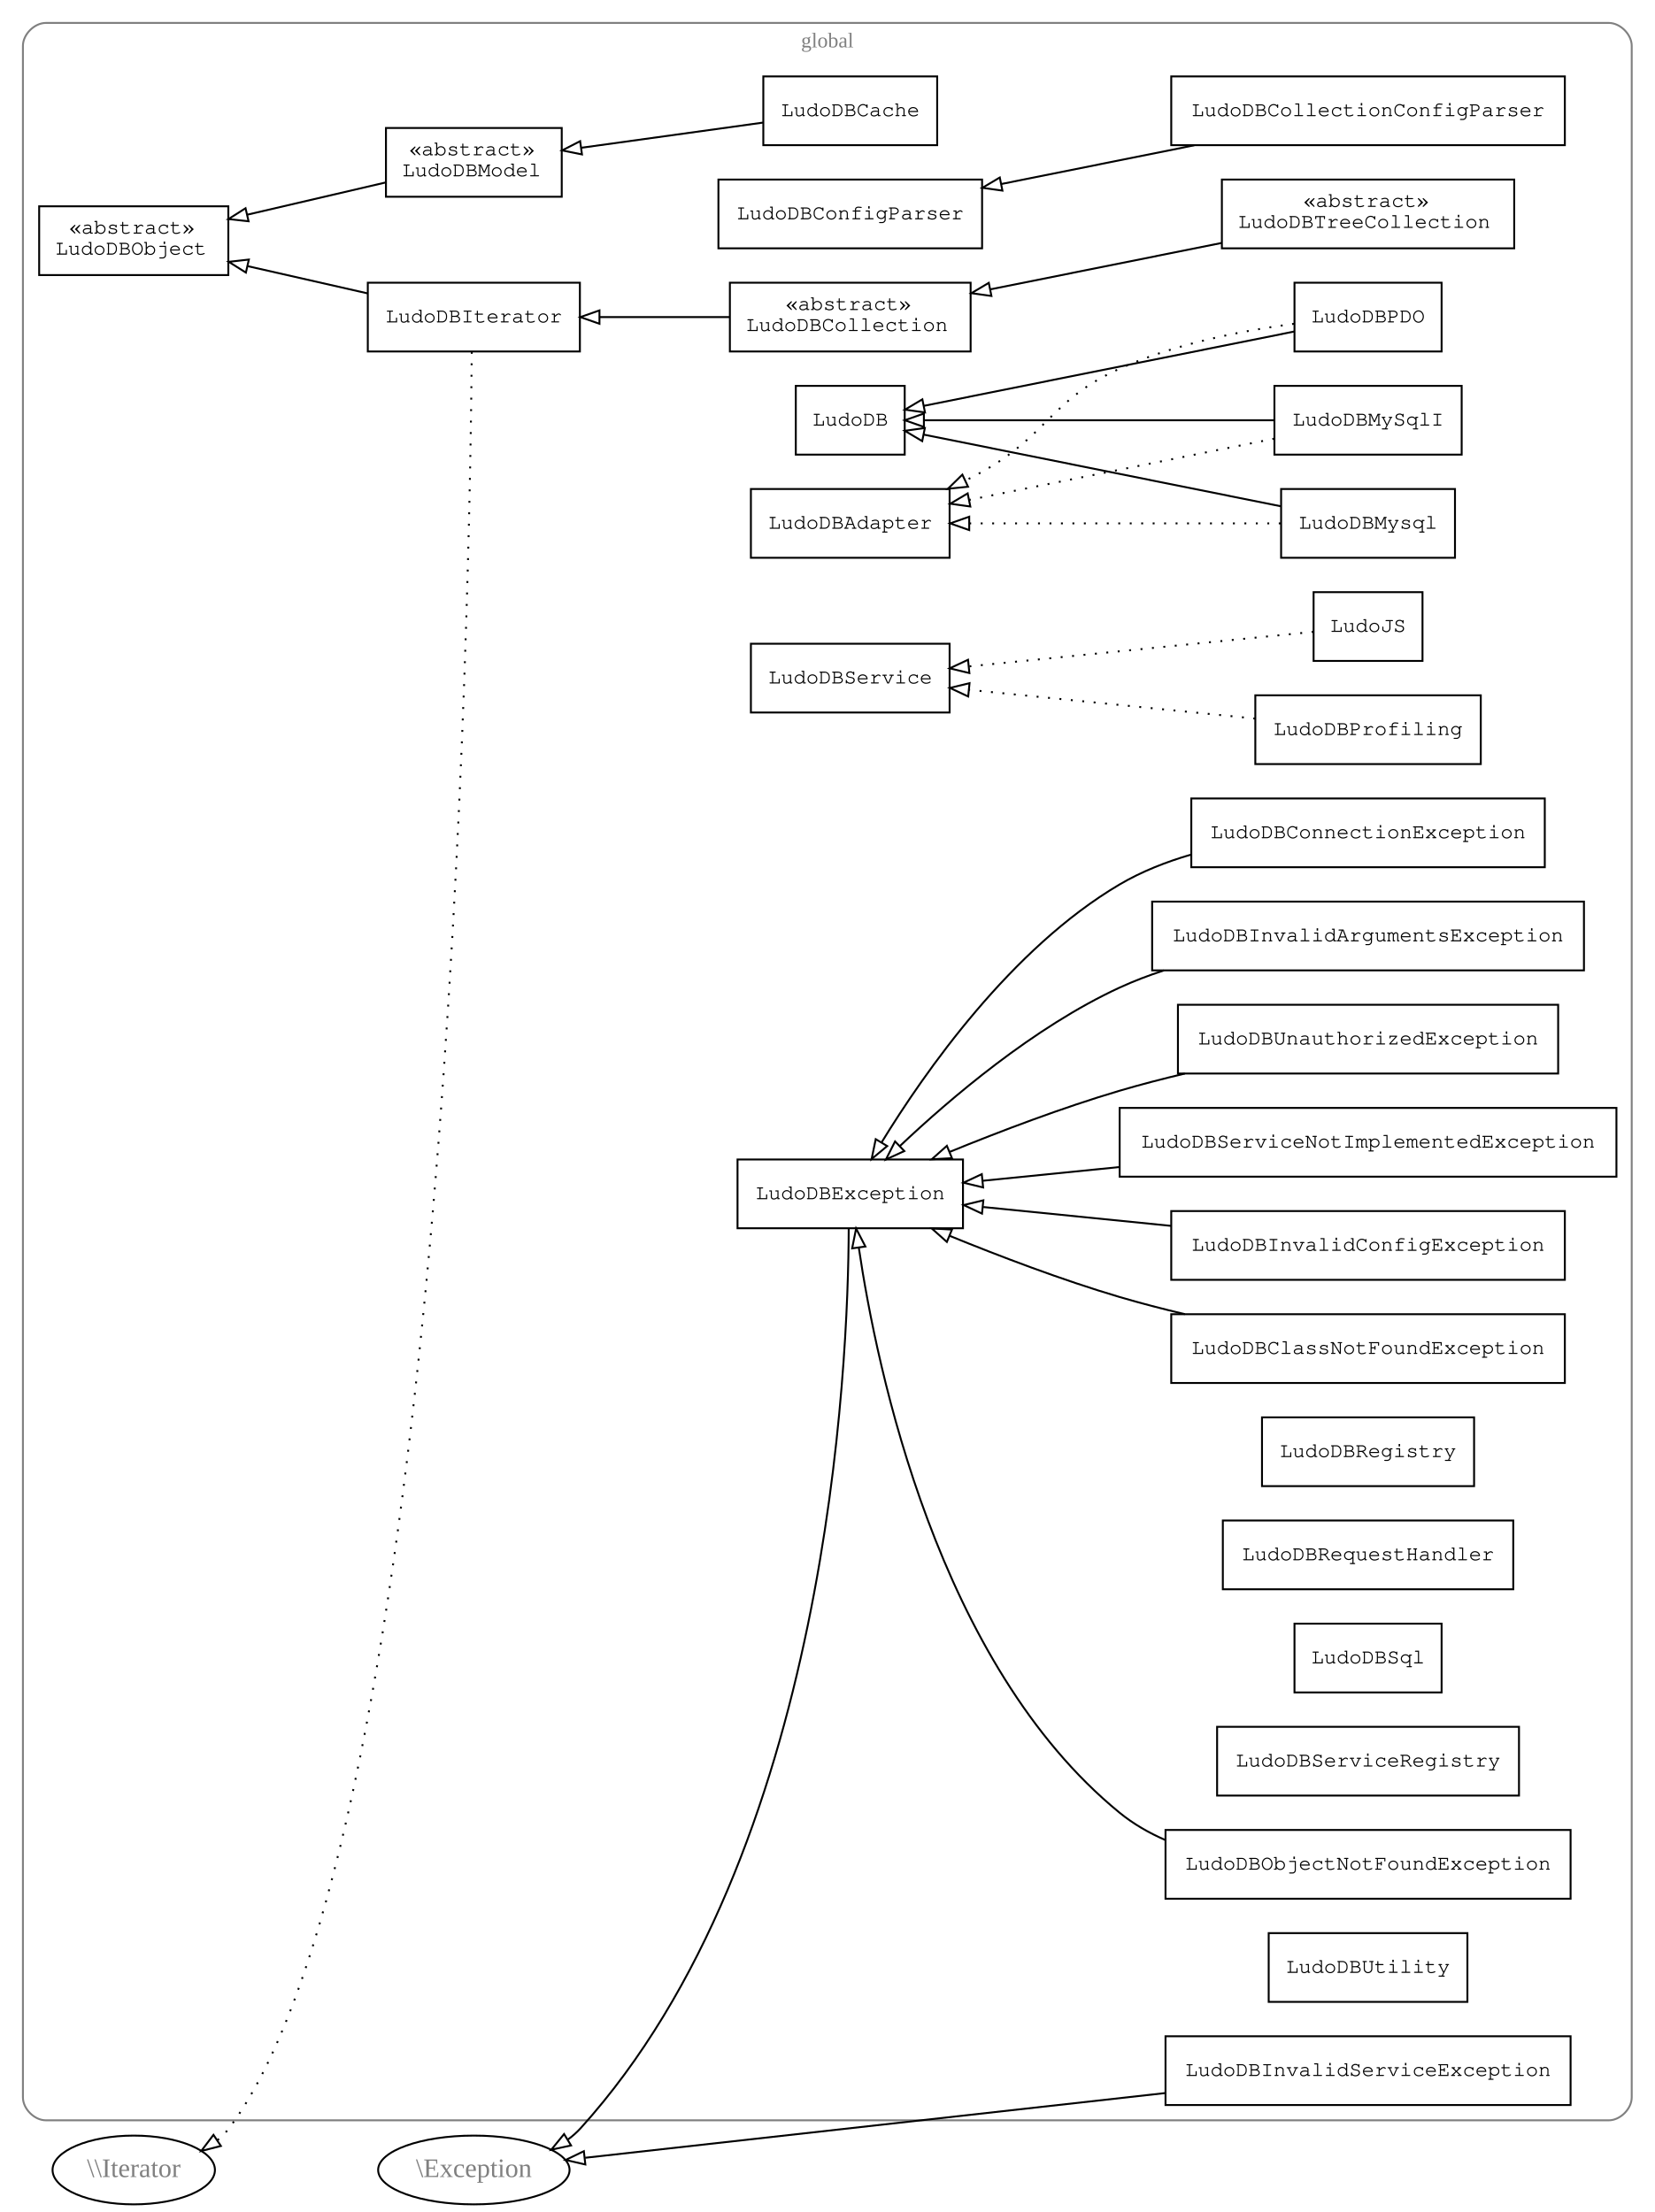
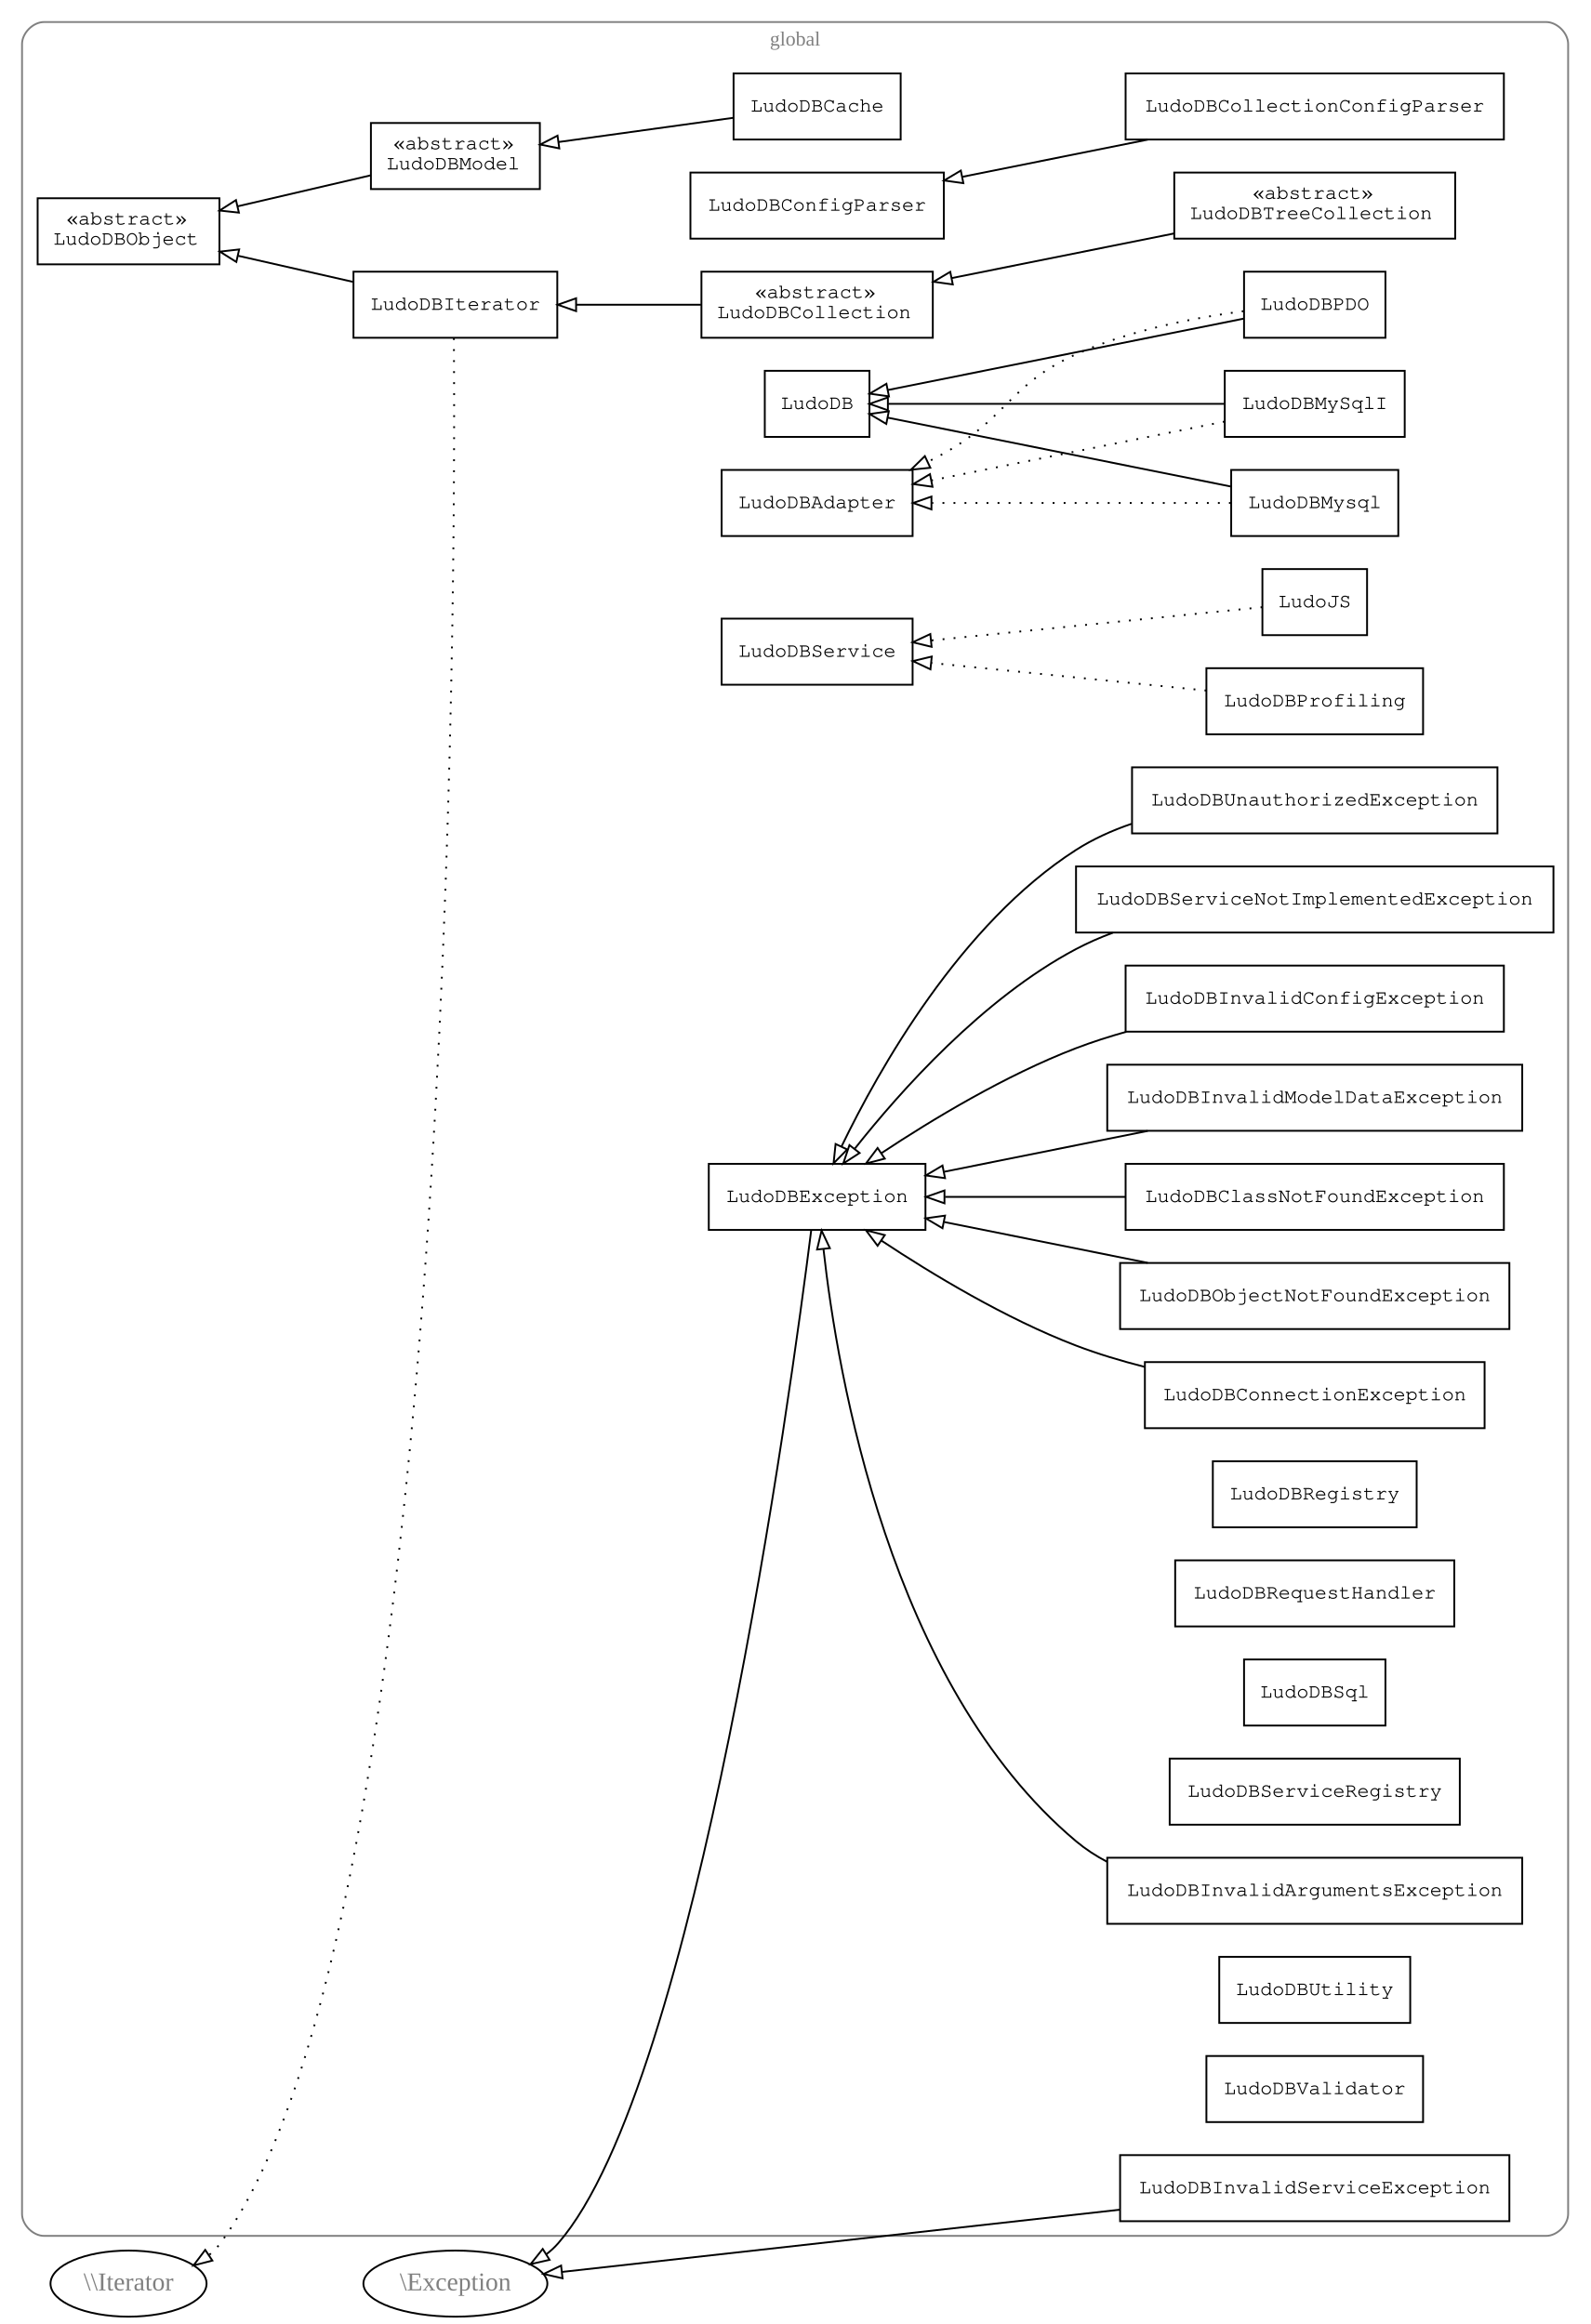
- <svg xmlns="http://www.w3.org/2000/svg" xmlns:xlink="http://www.w3.org/1999/xlink" width="866pt" height="1158pt" viewBox="0.00 0.00 866.00 1158.00">
-   <g id="graph0" class="graph" transform="scale(1 1) rotate(0) translate(4 1154)">
-     <polygon fill="white" stroke="white" points="-4,5 -4,-1154 863,-1154 863,5 -4,5" />
+ <svg xmlns="http://www.w3.org/2000/svg" xmlns:xlink="http://www.w3.org/1999/xlink" width="866pt" height="1266pt" viewBox="0.00 0.00 866.00 1266.00">
+   <g id="graph0" class="graph" transform="scale(1 1) rotate(0) translate(4 1262)">
+     <polygon fill="white" stroke="white" points="-4,5 -4,-1262 863,-1262 863,5 -4,5" />
    <g id="clust1" class="cluster">
-       <path fill="none" stroke="gray" d="M20,-44C20,-44 838,-44 838,-44 844,-44 850,-50 850,-56 850,-56 850,-1130 850,-1130 850,-1136 844,-1142 838,-1142 838,-1142 20,-1142 20,-1142 14,-1142 8,-1136 8,-1130 8,-1130 8,-56 8,-56 8,-50 14,-44 20,-44" />
-       <text text-anchor="middle" x="429" y="-1129.2" font-family="Times New Roman,serif" font-size="11.00" fill="gray">global</text>
+       <path fill="none" stroke="gray" d="M20,-44C20,-44 838,-44 838,-44 844,-44 850,-50 850,-56 850,-56 850,-1238 850,-1238 850,-1244 844,-1250 838,-1250 838,-1250 20,-1250 20,-1250 14,-1250 8,-1244 8,-1238 8,-1238 8,-56 8,-56 8,-50 14,-44 20,-44" />
+       <text text-anchor="middle" x="429" y="-1237.2" font-family="Times New Roman,serif" font-size="11.00" fill="gray">global</text>
    </g>
    <g id="node1" class="node">
      <g id="a_node1">
        <a xlink:href="LudoDB.html" xlink:title="LudoDB" target="_parent">
-           <polygon fill="none" stroke="black" points="469.5,-952 412.5,-952 412.5,-916 469.5,-916 469.5,-952" />
-           <text text-anchor="middle" x="441" y="-931.2" font-family="Courier,monospace" font-size="11.00">LudoDB</text>
+           <polygon fill="none" stroke="black" points="469.5,-1060 412.5,-1060 412.5,-1024 469.5,-1024 469.5,-1060" />
+           <text text-anchor="middle" x="441" y="-1039.2" font-family="Courier,monospace" font-size="11.00">LudoDB</text>
        </a>
      </g>
    </g>
    <g id="node2" class="node">
      <g id="a_node2">
        <a xlink:href="LudoDBCache.html" xlink:title="LudoDBCache" target="_parent">
-           <polygon fill="none" stroke="black" points="486.5,-1114 395.5,-1114 395.5,-1078 486.5,-1078 486.5,-1114" />
-           <text text-anchor="middle" x="441" y="-1093.2" font-family="Courier,monospace" font-size="11.00">LudoDBCache</text>
-         </a>
-       </g>
-     </g>
-     <g id="node18" class="node">
-       <g id="a_node18">
+           <polygon fill="none" stroke="black" points="486.5,-1222 395.5,-1222 395.5,-1186 486.5,-1186 486.5,-1222" />
+           <text text-anchor="middle" x="441" y="-1201.2" font-family="Courier,monospace" font-size="11.00">LudoDBCache</text>
+         </a>
+       </g>
+     </g>
+     <g id="node19" class="node">
+       <g id="a_node19">
        <a xlink:href="LudoDBModel.html" xlink:title="«abstract»&lt;br/&gt;LudoDBModel" target="_parent">
-           <polygon fill="none" stroke="black" points="290,-1087 198,-1087 198,-1051 290,-1051 290,-1087" />
-           <text text-anchor="start" x="210" y="-1072.7" font-family="Courier,monospace" font-size="11.00">«abstract»</text>
-           <text text-anchor="start" x="206.5" y="-1061.7" font-family="Courier,monospace" font-size="11.00">LudoDBModel</text>
+           <polygon fill="none" stroke="black" points="290,-1195 198,-1195 198,-1159 290,-1159 290,-1195" />
+           <text text-anchor="start" x="210" y="-1180.7" font-family="Courier,monospace" font-size="11.00">«abstract»</text>
+           <text text-anchor="start" x="206.5" y="-1169.7" font-family="Courier,monospace" font-size="11.00">LudoDBModel</text>
        </a>
      </g>
    </g>
    <g id="edge1" class="edge">
-       <path fill="none" stroke="black" d="M395.263,-1089.81C366.977,-1085.89 330.212,-1080.8 300.128,-1076.63" />
-       <polygon fill="none" stroke="black" points="300.59,-1073.16 290.204,-1075.26 299.629,-1080.1 300.59,-1073.16" />
+       <path fill="none" stroke="black" d="M395.263,-1197.81C366.977,-1193.89 330.212,-1188.8 300.128,-1184.63" />
+       <polygon fill="none" stroke="black" points="300.59,-1181.16 290.204,-1183.26 299.629,-1188.1 300.59,-1181.16" />
    </g>
    <g id="node3" class="node">
      <g id="a_node3">
        <a xlink:href="LudoDBCollection.html" xlink:title="«abstract»&lt;br/&gt;LudoDBCollection" target="_parent">
-           <polygon fill="none" stroke="black" points="504,-1006 378,-1006 378,-970 504,-970 504,-1006" />
-           <text text-anchor="start" x="407" y="-991.7" font-family="Courier,monospace" font-size="11.00">«abstract»</text>
-           <text text-anchor="start" x="386.5" y="-980.7" font-family="Courier,monospace" font-size="11.00">LudoDBCollection</text>
-         </a>
-       </g>
-     </g>
-     <g id="node17" class="node">
-       <g id="a_node17">
+           <polygon fill="none" stroke="black" points="504,-1114 378,-1114 378,-1078 504,-1078 504,-1114" />
+           <text text-anchor="start" x="407" y="-1099.7" font-family="Courier,monospace" font-size="11.00">«abstract»</text>
+           <text text-anchor="start" x="386.5" y="-1088.7" font-family="Courier,monospace" font-size="11.00">LudoDBCollection</text>
+         </a>
+       </g>
+     </g>
+     <g id="node18" class="node">
+       <g id="a_node18">
        <a xlink:href="LudoDBIterator.html" xlink:title="LudoDBIterator" target="_parent">
-           <polygon fill="none" stroke="black" points="299.5,-1006 188.5,-1006 188.5,-970 299.5,-970 299.5,-1006" />
-           <text text-anchor="middle" x="244" y="-985.2" font-family="Courier,monospace" font-size="11.00">LudoDBIterator</text>
+           <polygon fill="none" stroke="black" points="299.5,-1114 188.5,-1114 188.5,-1078 299.5,-1078 299.5,-1114" />
+           <text text-anchor="middle" x="244" y="-1093.2" font-family="Courier,monospace" font-size="11.00">LudoDBIterator</text>
        </a>
      </g>
    </g>
    <g id="edge2" class="edge">
-       <path fill="none" stroke="black" d="M377.765,-988C356.115,-988 331.784,-988 309.922,-988" />
-       <polygon fill="none" stroke="black" points="309.741,-984.5 299.741,-988 309.741,-991.5 309.741,-984.5" />
+       <path fill="none" stroke="black" d="M377.765,-1096C356.115,-1096 331.784,-1096 309.922,-1096" />
+       <polygon fill="none" stroke="black" points="309.741,-1092.5 299.741,-1096 309.741,-1099.5 309.741,-1092.5" />
    </g>
    <g id="node4" class="node">
      <g id="a_node4">
        <a xlink:href="LudoDBCollectionConfigParser.html" xlink:title="LudoDBCollectionConfigParser" target="_parent">
-           <polygon fill="none" stroke="black" points="815,-1114 609,-1114 609,-1078 815,-1078 815,-1114" />
-           <text text-anchor="middle" x="712" y="-1093.2" font-family="Courier,monospace" font-size="11.00">LudoDBCollectionConfigParser</text>
+           <polygon fill="none" stroke="black" points="815,-1222 609,-1222 609,-1186 815,-1186 815,-1222" />
+           <text text-anchor="middle" x="712" y="-1201.2" font-family="Courier,monospace" font-size="11.00">LudoDBCollectionConfigParser</text>
        </a>
      </g>
    </g>
    <g id="node5" class="node">
      <g id="a_node5">
        <a xlink:href="LudoDBConfigParser.html" xlink:title="LudoDBConfigParser" target="_parent">
-           <polygon fill="none" stroke="black" points="510,-1060 372,-1060 372,-1024 510,-1024 510,-1060" />
-           <text text-anchor="middle" x="441" y="-1039.2" font-family="Courier,monospace" font-size="11.00">LudoDBConfigParser</text>
+           <polygon fill="none" stroke="black" points="510,-1168 372,-1168 372,-1132 510,-1132 510,-1168" />
+           <text text-anchor="middle" x="441" y="-1147.2" font-family="Courier,monospace" font-size="11.00">LudoDBConfigParser</text>
        </a>
      </g>
    </g>
    <g id="edge3" class="edge">
-       <path fill="none" stroke="black" d="M621.053,-1077.94C588.39,-1071.39 551.775,-1064.04 520.207,-1057.7" />
-       <polygon fill="none" stroke="black" points="520.64,-1054.22 510.147,-1055.68 519.262,-1061.08 520.64,-1054.22" />
+       <path fill="none" stroke="black" d="M621.053,-1185.94C588.39,-1179.39 551.775,-1172.04 520.207,-1165.7" />
+       <polygon fill="none" stroke="black" points="520.64,-1162.22 510.147,-1163.68 519.262,-1169.08 520.64,-1162.22" />
    </g>
    <g id="node6" class="node">
      <g id="a_node6">
        <a xlink:href="LudoDBExceptions.html" xlink:title="LudoDBException" target="_parent">
-           <polygon fill="none" stroke="black" points="500,-547 382,-547 382,-511 500,-511 500,-547" />
-           <text text-anchor="middle" x="441" y="-526.2" font-family="Courier,monospace" font-size="11.00">LudoDBException</text>
-         </a>
-       </g>
-     </g>
-     <g id="node31" class="node">
+           <polygon fill="none" stroke="black" points="500,-628 382,-628 382,-592 500,-592 500,-628" />
+           <text text-anchor="middle" x="441" y="-607.2" font-family="Courier,monospace" font-size="11.00">LudoDBException</text>
+         </a>
+       </g>
+     </g>
+     <g id="node33" class="node">
      <ellipse fill="none" stroke="black" cx="244" cy="-18" rx="50.091" ry="18" />
      <text text-anchor="middle" x="244" y="-14.3" font-family="Times New Roman,serif" font-size="14.00" fill="gray">\Exception</text>
    </g>
    <g id="edge4" class="edge">
-       <path fill="none" stroke="black" d="M440.197,-510.785C439.971,-440.518 429.919,-183.848 300,-40 297.997,-37.782 295.739,-35.784 293.312,-33.985" />
-       <polygon fill="none" stroke="black" points="294.877,-30.839 284.522,-28.602 291.222,-36.809 294.877,-30.839" />
+       <path fill="none" stroke="black" d="M437.795,-591.932C426.815,-504.602 375.541,-126.903 300,-40 298.071,-37.781 295.886,-35.783 293.528,-33.984" />
+       <polygon fill="none" stroke="black" points="295.287,-30.956 284.956,-28.607 291.567,-36.886 295.287,-30.956" />
    </g>
    <g id="node7" class="node">
      <g id="a_node7">
        <a xlink:href="LudoDBExceptions.html" xlink:title="LudoDBClassNotFoundException" target="_parent">
-           <polygon fill="none" stroke="black" points="815,-466 609,-466 609,-430 815,-430 815,-466" />
-           <text text-anchor="middle" x="712" y="-445.2" font-family="Courier,monospace" font-size="11.00">LudoDBClassNotFoundException</text>
+           <polygon fill="none" stroke="black" points="815,-628 609,-628 609,-592 815,-592 815,-628" />
+           <text text-anchor="middle" x="712" y="-607.2" font-family="Courier,monospace" font-size="11.00">LudoDBClassNotFoundException</text>
        </a>
      </g>
    </g>
    <g id="edge5" class="edge">
-       <path fill="none" stroke="black" d="M616.154,-466.016C604.579,-468.754 592.972,-471.759 582,-475 551.961,-483.873 519.257,-496.323 493.017,-507.033" />
-       <polygon fill="none" stroke="black" points="491.57,-503.843 483.659,-510.89 494.238,-510.315 491.57,-503.843" />
+       <path fill="none" stroke="black" d="M608.919,-610C576.08,-610 540.498,-610 510.657,-610" />
+       <polygon fill="none" stroke="black" points="510.355,-606.5 500.355,-610 510.355,-613.5 510.355,-606.5" />
    </g>
    <g id="node8" class="node">
      <g id="a_node8">
        <a xlink:href="LudoDBExceptions.html" xlink:title="LudoDBObjectNotFoundException" target="_parent">
-           <polygon fill="none" stroke="black" points="818,-196 606,-196 606,-160 818,-160 818,-196" />
-           <text text-anchor="middle" x="712" y="-175.2" font-family="Courier,monospace" font-size="11.00">LudoDBObjectNotFoundException</text>
+           <polygon fill="none" stroke="black" points="818,-574 606,-574 606,-538 818,-538 818,-574" />
+           <text text-anchor="middle" x="712" y="-553.2" font-family="Courier,monospace" font-size="11.00">LudoDBObjectNotFoundException</text>
        </a>
      </g>
    </g>
    <g id="edge6" class="edge">
-       <path fill="none" stroke="black" d="M605.925,-190.729C597.315,-194.458 589.179,-199.14 582,-205 486.871,-282.658 454.886,-437.287 445.481,-500.784" />
-       <polygon fill="none" stroke="black" points="441.991,-500.467 444.067,-510.857 448.923,-501.44 441.991,-500.467" />
+       <path fill="none" stroke="black" d="M621.053,-574.056C584.926,-581.308 543.965,-589.531 510.347,-596.28" />
+       <polygon fill="none" stroke="black" points="509.278,-592.924 500.163,-598.324 510.656,-599.788 509.278,-592.924" />
    </g>
    <g id="node9" class="node">
      <g id="a_node9">
        <a xlink:href="LudoDBExceptions.html" xlink:title="LudoDBConnectionException" target="_parent">
-           <polygon fill="none" stroke="black" points="804.5,-736 619.5,-736 619.5,-700 804.5,-700 804.5,-736" />
-           <text text-anchor="middle" x="712" y="-715.2" font-family="Courier,monospace" font-size="11.00">LudoDBConnectionException</text>
+           <polygon fill="none" stroke="black" points="804.5,-520 619.5,-520 619.5,-484 804.5,-484 804.5,-520" />
+           <text text-anchor="middle" x="712" y="-499.2" font-family="Courier,monospace" font-size="11.00">LudoDBConnectionException</text>
        </a>
      </g>
    </g>
    <g id="edge7" class="edge">
-       <path fill="none" stroke="black" d="M619.387,-706.615C606.311,-702.803 593.435,-697.734 582,-691 525.158,-657.526 479.848,-592.614 457.396,-555.935" />
-       <polygon fill="none" stroke="black" points="460.334,-554.029 452.187,-547.255 454.331,-557.631 460.334,-554.029" />
+       <path fill="none" stroke="black" d="M619.386,-517.392C606.642,-520.623 593.861,-524.462 582,-529 543.662,-543.668 503.459,-567.995 476.022,-586.168" />
+       <polygon fill="none" stroke="black" points="473.934,-583.354 467.58,-591.832 477.834,-589.167 473.934,-583.354" />
    </g>
    <g id="node10" class="node">
      <g id="a_node10">
        <a xlink:href="LudoDBExceptions.html" xlink:title="LudoDBInvalidArgumentsException" target="_parent">
-           <polygon fill="none" stroke="black" points="825,-682 599,-682 599,-646 825,-646 825,-682" />
-           <text text-anchor="middle" x="712" y="-661.2" font-family="Courier,monospace" font-size="11.00">LudoDBInvalidArgumentsException</text>
+           <polygon fill="none" stroke="black" points="825,-250 599,-250 599,-214 825,-214 825,-250" />
+           <text text-anchor="middle" x="712" y="-229.2" font-family="Courier,monospace" font-size="11.00">LudoDBInvalidArgumentsException</text>
        </a>
      </g>
    </g>
    <g id="edge8" class="edge">
-       <path fill="none" stroke="black" d="M605.174,-645.978C597.19,-643.374 589.378,-640.399 582,-637 537.084,-616.308 493.258,-578.89 466.937,-553.991" />
-       <polygon fill="none" stroke="black" points="469.306,-551.414 459.67,-547.012 464.458,-556.463 469.306,-551.414" />
+       <path fill="none" stroke="black" d="M598.881,-247.81C592.858,-250.958 587.168,-254.658 582,-259 480.416,-344.354 451.961,-513.91 444.489,-581.357" />
+       <polygon fill="none" stroke="black" points="440.973,-581.334 443.428,-591.64 447.936,-582.053 440.973,-581.334" />
    </g>
    <g id="node11" class="node">
      <g id="a_node11">
        <a xlink:href="LudoDBExceptions.html" xlink:title="LudoDBUnauthorizedException" target="_parent">
-           <polygon fill="none" stroke="black" points="811.5,-628 612.5,-628 612.5,-592 811.5,-592 811.5,-628" />
-           <text text-anchor="middle" x="712" y="-607.2" font-family="Courier,monospace" font-size="11.00">LudoDBUnauthorizedException</text>
+           <polygon fill="none" stroke="black" points="811.5,-844 612.5,-844 612.5,-808 811.5,-808 811.5,-844" />
+           <text text-anchor="middle" x="712" y="-823.2" font-family="Courier,monospace" font-size="11.00">LudoDBUnauthorizedException</text>
        </a>
      </g>
    </g>
    <g id="edge9" class="edge">
-       <path fill="none" stroke="black" d="M616.154,-591.984C604.579,-589.246 592.972,-586.241 582,-583 551.961,-574.127 519.257,-561.677 493.017,-550.967" />
-       <polygon fill="none" stroke="black" points="494.238,-547.685 483.659,-547.11 491.57,-554.157 494.238,-547.685" />
+       <path fill="none" stroke="black" d="M612.22,-813.226C601.563,-809.577 591.248,-804.925 582,-799 519.001,-758.639 474.465,-679.234 454.235,-637.35" />
+       <polygon fill="none" stroke="black" points="457.388,-635.83 449.953,-628.282 451.058,-638.819 457.388,-635.83" />
    </g>
    <g id="node12" class="node">
      <g id="a_node12">
        <a xlink:href="LudoDBExceptions.html" xlink:title="LudoDBServiceNotImplementedException" target="_parent">
-           <polygon fill="none" stroke="black" points="842,-574 582,-574 582,-538 842,-538 842,-574" />
-           <text text-anchor="middle" x="712" y="-553.2" font-family="Courier,monospace" font-size="11.00">LudoDBServiceNotImplementedException</text>
+           <polygon fill="none" stroke="black" points="842,-790 582,-790 582,-754 842,-754 842,-790" />
+           <text text-anchor="middle" x="712" y="-769.2" font-family="Courier,monospace" font-size="11.00">LudoDBServiceNotImplementedException</text>
        </a>
      </g>
    </g>
    <g id="edge10" class="edge">
-       <path fill="none" stroke="black" d="M581.621,-543.014C556.988,-540.542 532.126,-538.046 510.345,-535.86" />
-       <polygon fill="none" stroke="black" points="510.542,-532.362 500.242,-534.846 509.843,-539.327 510.542,-532.362" />
+       <path fill="none" stroke="black" d="M602.076,-753.904C595.126,-751.322 588.37,-748.372 582,-745 531.262,-718.147 486.168,-667.418 461.6,-636.371" />
+       <polygon fill="none" stroke="black" points="464.128,-633.919 455.227,-628.172 458.601,-638.215 464.128,-633.919" />
    </g>
    <g id="node13" class="node">
      <g id="a_node13">
        <a xlink:href="LudoDBExceptions.html" xlink:title="LudoDBInvalidServiceException" target="_parent">
          <polygon fill="none" stroke="black" points="818,-88 606,-88 606,-52 818,-52 818,-88" />
          <text text-anchor="middle" x="712" y="-67.2" font-family="Courier,monospace" font-size="11.00">LudoDBInvalidServiceException</text>
        </a>
      </g>
    </g>
    <g id="edge11" class="edge">
      <path fill="none" stroke="black" d="M605.839,-58.265C511.875,-47.78 377.736,-32.812 302.272,-24.391" />
      <polygon fill="none" stroke="black" points="302.35,-20.878 292.024,-23.247 301.574,-27.835 302.35,-20.878" />
    </g>
    <g id="node14" class="node">
      <g id="a_node14">
        <a xlink:href="LudoDBExceptions.html" xlink:title="LudoDBInvalidConfigException" target="_parent">
-           <polygon fill="none" stroke="black" points="815,-520 609,-520 609,-484 815,-484 815,-520" />
-           <text text-anchor="middle" x="712" y="-499.2" font-family="Courier,monospace" font-size="11.00">LudoDBInvalidConfigException</text>
+           <polygon fill="none" stroke="black" points="815,-736 609,-736 609,-700 815,-700 815,-736" />
+           <text text-anchor="middle" x="712" y="-715.2" font-family="Courier,monospace" font-size="11.00">LudoDBInvalidConfigException</text>
        </a>
      </g>
    </g>
    <g id="edge12" class="edge">
-       <path fill="none" stroke="black" d="M608.919,-512.246C576.08,-515.542 540.498,-519.114 510.657,-522.109" />
-       <polygon fill="none" stroke="black" points="509.956,-518.661 500.355,-523.143 510.655,-525.626 509.956,-518.661" />
+       <path fill="none" stroke="black" d="M609.407,-699.949C600.026,-697.323 590.762,-694.352 582,-691 543.662,-676.332 503.459,-652.005 476.022,-633.832" />
+       <polygon fill="none" stroke="black" points="477.834,-630.833 467.58,-628.168 473.934,-636.646 477.834,-630.833" />
    </g>
    <g id="node15" class="node">
      <g id="a_node15">
-         <a xlink:href="LudoDBInterfaces.html" xlink:title="LudoDBAdapter" target="_parent">
-           <polygon fill="none" stroke="black" points="493,-898 389,-898 389,-862 493,-862 493,-898" />
-           <text text-anchor="middle" x="441" y="-877.2" font-family="Courier,monospace" font-size="11.00">LudoDBAdapter</text>
-         </a>
-       </g>
+         <a xlink:href="LudoDBExceptions.html" xlink:title="LudoDBInvalidModelDataException" target="_parent">
+           <polygon fill="none" stroke="black" points="825,-682 599,-682 599,-646 825,-646 825,-682" />
+           <text text-anchor="middle" x="712" y="-661.2" font-family="Courier,monospace" font-size="11.00">LudoDBInvalidModelDataException</text>
+         </a>
+       </g>
+     </g>
+     <g id="edge13" class="edge">
+       <path fill="none" stroke="black" d="M621.053,-645.944C584.926,-638.692 543.965,-630.469 510.347,-623.72" />
+       <polygon fill="none" stroke="black" points="510.656,-620.212 500.163,-621.676 509.278,-627.076 510.656,-620.212" />
    </g>
    <g id="node16" class="node">
      <g id="a_node16">
+         <a xlink:href="LudoDBInterfaces.html" xlink:title="LudoDBAdapter" target="_parent">
+           <polygon fill="none" stroke="black" points="493,-1006 389,-1006 389,-970 493,-970 493,-1006" />
+           <text text-anchor="middle" x="441" y="-985.2" font-family="Courier,monospace" font-size="11.00">LudoDBAdapter</text>
+         </a>
+       </g>
+     </g>
+     <g id="node17" class="node">
+       <g id="a_node17">
        <a xlink:href="LudoDBInterfaces.html" xlink:title="LudoDBService" target="_parent">
-           <polygon fill="none" stroke="black" points="493,-817 389,-817 389,-781 493,-781 493,-817" />
-           <text text-anchor="middle" x="441" y="-796.2" font-family="Courier,monospace" font-size="11.00">LudoDBService</text>
-         </a>
-       </g>
+           <polygon fill="none" stroke="black" points="493,-925 389,-925 389,-889 493,-889 493,-925" />
+           <text text-anchor="middle" x="441" y="-904.2" font-family="Courier,monospace" font-size="11.00">LudoDBService</text>
+         </a>
+       </g>
+     </g>
+     <g id="node22" class="node">
+       <g id="a_node22">
+         <a xlink:href="LudoDBObject.html" xlink:title="«abstract»&lt;br/&gt;LudoDBObject" target="_parent">
+           <polygon fill="none" stroke="black" points="115.5,-1154 16.5,-1154 16.5,-1118 115.5,-1118 115.5,-1154" />
+           <text text-anchor="start" x="32" y="-1139.7" font-family="Courier,monospace" font-size="11.00">«abstract»</text>
+           <text text-anchor="start" x="25" y="-1128.7" font-family="Courier,monospace" font-size="11.00">LudoDBObject</text>
+         </a>
+       </g>
+     </g>
+     <g id="edge14" class="edge">
+       <path fill="none" stroke="black" d="M188.277,-1108.44C168.423,-1112.95 145.918,-1118.06 125.732,-1122.65" />
+       <polygon fill="none" stroke="black" points="124.698,-1119.3 115.723,-1124.93 126.25,-1126.12 124.698,-1119.3" />
+     </g>
+     <g id="node34" class="node">
+       <ellipse fill="none" stroke="black" cx="66" cy="-18" rx="42.494" ry="18" />
+       <text text-anchor="middle" x="66" y="-14.3" font-family="Times New Roman,serif" font-size="14.00" fill="gray">\\Iterator</text>
+     </g>
+     <g id="edge20" class="edge">
+       <path fill="none" stroke="black" stroke-dasharray="1,5" d="M243.184,-1077.8C244.113,-952.21 244.021,-214.029 116,-40 114.239,-37.606 112.156,-35.467 109.86,-33.556" />
+       <polygon fill="none" stroke="black" points="111.647,-30.541 101.386,-27.904 107.763,-36.364 111.647,-30.541" />
+     </g>
+     <g id="edge15" class="edge">
+       <path fill="none" stroke="black" d="M197.676,-1166.44C175.663,-1161.31 148.95,-1155.09 125.427,-1149.61" />
+       <polygon fill="none" stroke="black" points="126.097,-1146.17 115.564,-1147.31 124.509,-1152.99 126.097,-1146.17" />
+     </g>
+     <g id="node20" class="node">
+       <g id="a_node20">
+         <a xlink:href="LudoDBMySqlI.html" xlink:title="LudoDBMySqlI" target="_parent">
+           <polygon fill="none" stroke="black" points="761,-1060 663,-1060 663,-1024 761,-1024 761,-1060" />
+           <text text-anchor="middle" x="712" y="-1039.2" font-family="Courier,monospace" font-size="11.00">LudoDBMySqlI</text>
+         </a>
+       </g>
+     </g>
+     <g id="edge16" class="edge">
+       <path fill="none" stroke="black" d="M662.908,-1042C610.503,-1042 527.749,-1042 479.796,-1042" />
+       <polygon fill="none" stroke="black" points="479.541,-1038.5 469.541,-1042 479.541,-1045.5 479.541,-1038.5" />
+     </g>
+     <g id="edge21" class="edge">
+       <path fill="none" stroke="black" stroke-dasharray="1,5" d="M662.908,-1032.35C618.325,-1023.4 551.776,-1010.04 503.377,-1000.32" />
+       <polygon fill="none" stroke="black" points="503.832,-996.843 493.339,-998.306 502.455,-1003.71 503.832,-996.843" />
    </g>
    <g id="node21" class="node">
      <g id="a_node21">
-         <a xlink:href="LudoDBObject.html" xlink:title="«abstract»&lt;br/&gt;LudoDBObject" target="_parent">
-           <polygon fill="none" stroke="black" points="115.5,-1046 16.5,-1046 16.5,-1010 115.5,-1010 115.5,-1046" />
-           <text text-anchor="start" x="32" y="-1031.7" font-family="Courier,monospace" font-size="11.00">«abstract»</text>
-           <text text-anchor="start" x="25" y="-1020.7" font-family="Courier,monospace" font-size="11.00">LudoDBObject</text>
-         </a>
-       </g>
-     </g>
-     <g id="edge13" class="edge">
-       <path fill="none" stroke="black" d="M188.277,-1000.44C168.423,-1004.95 145.918,-1010.06 125.732,-1014.65" />
-       <polygon fill="none" stroke="black" points="124.698,-1011.3 115.723,-1016.93 126.25,-1018.12 124.698,-1011.3" />
-     </g>
-     <g id="node32" class="node">
-       <ellipse fill="none" stroke="black" cx="66" cy="-18" rx="42.494" ry="18" />
-       <text text-anchor="middle" x="66" y="-14.3" font-family="Times New Roman,serif" font-size="14.00" fill="gray">\\Iterator</text>
-     </g>
-     <g id="edge19" class="edge">
-       <path fill="none" stroke="black" stroke-dasharray="1,5" d="M242.907,-969.795C241.969,-851.758 231.557,-194.888 116,-40 114.223,-37.618 112.128,-35.487 109.823,-33.584" />
-       <polygon fill="none" stroke="black" points="111.597,-30.56 101.33,-27.945 107.725,-36.392 111.597,-30.56" />
-     </g>
-     <g id="edge14" class="edge">
-       <path fill="none" stroke="black" d="M197.676,-1058.44C175.663,-1053.31 148.95,-1047.09 125.427,-1041.61" />
-       <polygon fill="none" stroke="black" points="126.097,-1038.17 115.564,-1039.31 124.509,-1044.99 126.097,-1038.17" />
-     </g>
-     <g id="node19" class="node">
-       <g id="a_node19">
-         <a xlink:href="LudoDBMySqlI.html" xlink:title="LudoDBMySqlI" target="_parent">
-           <polygon fill="none" stroke="black" points="761,-952 663,-952 663,-916 761,-916 761,-952" />
-           <text text-anchor="middle" x="712" y="-931.2" font-family="Courier,monospace" font-size="11.00">LudoDBMySqlI</text>
-         </a>
-       </g>
-     </g>
-     <g id="edge15" class="edge">
-       <path fill="none" stroke="black" d="M662.908,-934C610.503,-934 527.749,-934 479.796,-934" />
-       <polygon fill="none" stroke="black" points="479.541,-930.5 469.541,-934 479.541,-937.5 479.541,-930.5" />
-     </g>
-     <g id="edge20" class="edge">
-       <path fill="none" stroke="black" stroke-dasharray="1,5" d="M662.908,-924.346C618.325,-915.396 551.776,-902.037 503.377,-892.321" />
-       <polygon fill="none" stroke="black" points="503.832,-888.843 493.339,-890.306 502.455,-895.706 503.832,-888.843" />
-     </g>
-     <g id="node20" class="node">
-       <g id="a_node20">
        <a xlink:href="LudoDBMysql.html" xlink:title="LudoDBMysql" target="_parent">
-           <polygon fill="none" stroke="black" points="757.5,-898 666.5,-898 666.5,-862 757.5,-862 757.5,-898" />
-           <text text-anchor="middle" x="712" y="-877.2" font-family="Courier,monospace" font-size="11.00">LudoDBMysql</text>
-         </a>
-       </g>
-     </g>
-     <g id="edge16" class="edge">
-       <path fill="none" stroke="black" d="M666.278,-888.978C613.975,-899.477 528.336,-916.669 479.405,-926.491" />
-       <polygon fill="none" stroke="black" points="478.662,-923.07 469.547,-928.47 480.04,-929.933 478.662,-923.07" />
-     </g>
-     <g id="edge21" class="edge">
-       <path fill="none" stroke="black" stroke-dasharray="1,5" d="M666.278,-880C621.785,-880 553.17,-880 503.549,-880" />
-       <polygon fill="none" stroke="black" points="503.264,-876.5 493.264,-880 503.264,-883.5 503.264,-876.5" />
-     </g>
-     <g id="node22" class="node">
-       <g id="a_node22">
-         <a xlink:href="LudoDBPDO.html" xlink:title="LudoDBPDO" target="_parent">
-           <polygon fill="none" stroke="black" points="750.5,-1006 673.5,-1006 673.5,-970 750.5,-970 750.5,-1006" />
-           <text text-anchor="middle" x="712" y="-985.2" font-family="Courier,monospace" font-size="11.00">LudoDBPDO</text>
+           <polygon fill="none" stroke="black" points="757.5,-1006 666.5,-1006 666.5,-970 757.5,-970 757.5,-1006" />
+           <text text-anchor="middle" x="712" y="-985.2" font-family="Courier,monospace" font-size="11.00">LudoDBMysql</text>
        </a>
      </g>
    </g>
    <g id="edge17" class="edge">
-       <path fill="none" stroke="black" d="M673.313,-980.435C622.044,-970.143 530.85,-951.836 479.617,-941.551" />
-       <polygon fill="none" stroke="black" points="480.116,-938.082 469.623,-939.545 478.738,-944.945 480.116,-938.082" />
+       <path fill="none" stroke="black" d="M666.278,-996.978C613.975,-1007.48 528.336,-1024.67 479.405,-1034.49" />
+       <polygon fill="none" stroke="black" points="478.662,-1031.07 469.547,-1036.47 480.04,-1037.93 478.662,-1031.07" />
    </g>
    <g id="edge22" class="edge">
-       <path fill="none" stroke="black" stroke-dasharray="1,5" d="M673.237,-984.49C646.773,-980.994 611.081,-974.158 582,-961 545.557,-944.51 544.895,-926.553 510,-907 507.174,-905.417 504.237,-903.881 501.238,-902.399" />
-       <polygon fill="none" stroke="black" points="502.647,-899.194 492.107,-898.12 499.677,-905.533 502.647,-899.194" />
+       <path fill="none" stroke="black" stroke-dasharray="1,5" d="M666.278,-988C621.785,-988 553.17,-988 503.549,-988" />
+       <polygon fill="none" stroke="black" points="503.264,-984.5 493.264,-988 503.264,-991.5 503.264,-984.5" />
    </g>
    <g id="node23" class="node">
      <g id="a_node23">
-         <a xlink:href="LudoDBProfiling.html" xlink:title="LudoDBProfiling" target="_parent">
-           <polygon fill="none" stroke="black" points="771,-790 653,-790 653,-754 771,-754 771,-790" />
-           <text text-anchor="middle" x="712" y="-769.2" font-family="Courier,monospace" font-size="11.00">LudoDBProfiling</text>
-         </a>
-       </g>
+         <a xlink:href="LudoDBPDO.html" xlink:title="LudoDBPDO" target="_parent">
+           <polygon fill="none" stroke="black" points="750.5,-1114 673.5,-1114 673.5,-1078 750.5,-1078 750.5,-1114" />
+           <text text-anchor="middle" x="712" y="-1093.2" font-family="Courier,monospace" font-size="11.00">LudoDBPDO</text>
+         </a>
+       </g>
+     </g>
+     <g id="edge18" class="edge">
+       <path fill="none" stroke="black" d="M673.313,-1088.43C622.044,-1078.14 530.85,-1059.84 479.617,-1049.55" />
+       <polygon fill="none" stroke="black" points="480.116,-1046.08 469.623,-1047.55 478.738,-1052.94 480.116,-1046.08" />
    </g>
    <g id="edge23" class="edge">
-       <path fill="none" stroke="black" stroke-dasharray="1,5" d="M652.962,-777.825C608.829,-782.255 548.249,-788.336 503.326,-792.845" />
-       <polygon fill="none" stroke="black" points="502.729,-789.387 493.128,-793.868 503.428,-796.352 502.729,-789.387" />
+       <path fill="none" stroke="black" stroke-dasharray="1,5" d="M673.237,-1092.49C646.773,-1088.99 611.081,-1082.16 582,-1069 545.557,-1052.51 544.895,-1034.55 510,-1015 507.174,-1013.42 504.237,-1011.88 501.238,-1010.4" />
+       <polygon fill="none" stroke="black" points="502.647,-1007.19 492.107,-1006.12 499.677,-1013.53 502.647,-1007.19" />
    </g>
    <g id="node24" class="node">
      <g id="a_node24">
-         <a xlink:href="LudoDBRegistry.html" xlink:title="LudoDBRegistry" target="_parent">
-           <polygon fill="none" stroke="black" points="767.5,-412 656.5,-412 656.5,-376 767.5,-376 767.5,-412" />
-           <text text-anchor="middle" x="712" y="-391.2" font-family="Courier,monospace" font-size="11.00">LudoDBRegistry</text>
-         </a>
-       </g>
+         <a xlink:href="LudoDBProfiling.html" xlink:title="LudoDBProfiling" target="_parent">
+           <polygon fill="none" stroke="black" points="771,-898 653,-898 653,-862 771,-862 771,-898" />
+           <text text-anchor="middle" x="712" y="-877.2" font-family="Courier,monospace" font-size="11.00">LudoDBProfiling</text>
+         </a>
+       </g>
+     </g>
+     <g id="edge24" class="edge">
+       <path fill="none" stroke="black" stroke-dasharray="1,5" d="M652.962,-885.825C608.829,-890.255 548.249,-896.336 503.326,-900.845" />
+       <polygon fill="none" stroke="black" points="502.729,-897.387 493.128,-901.868 503.428,-904.352 502.729,-897.387" />
    </g>
    <g id="node25" class="node">
      <g id="a_node25">
-         <a xlink:href="LudoDBRequestHandler.html" xlink:title="LudoDBRequestHandler" target="_parent">
-           <polygon fill="none" stroke="black" points="788,-358 636,-358 636,-322 788,-322 788,-358" />
-           <text text-anchor="middle" x="712" y="-337.2" font-family="Courier,monospace" font-size="11.00">LudoDBRequestHandler</text>
+         <a xlink:href="LudoDBRegistry.html" xlink:title="LudoDBRegistry" target="_parent">
+           <polygon fill="none" stroke="black" points="767.5,-466 656.5,-466 656.5,-430 767.5,-430 767.5,-466" />
+           <text text-anchor="middle" x="712" y="-445.2" font-family="Courier,monospace" font-size="11.00">LudoDBRegistry</text>
        </a>
      </g>
    </g>
    <g id="node26" class="node">
      <g id="a_node26">
-         <a xlink:href="LudoDBSQL.html" xlink:title="LudoDBSql" target="_parent">
-           <polygon fill="none" stroke="black" points="750.5,-304 673.5,-304 673.5,-268 750.5,-268 750.5,-304" />
-           <text text-anchor="middle" x="712" y="-283.2" font-family="Courier,monospace" font-size="11.00">LudoDBSql</text>
+         <a xlink:href="LudoDBRequestHandler.html" xlink:title="LudoDBRequestHandler" target="_parent">
+           <polygon fill="none" stroke="black" points="788,-412 636,-412 636,-376 788,-376 788,-412" />
+           <text text-anchor="middle" x="712" y="-391.2" font-family="Courier,monospace" font-size="11.00">LudoDBRequestHandler</text>
        </a>
      </g>
    </g>
    <g id="node27" class="node">
      <g id="a_node27">
-         <a xlink:href="LudoDBServiceRegistry.html" xlink:title="LudoDBServiceRegistry" target="_parent">
-           <polygon fill="none" stroke="black" points="791,-250 633,-250 633,-214 791,-214 791,-250" />
-           <text text-anchor="middle" x="712" y="-229.2" font-family="Courier,monospace" font-size="11.00">LudoDBServiceRegistry</text>
+         <a xlink:href="LudoDBSQL.html" xlink:title="LudoDBSql" target="_parent">
+           <polygon fill="none" stroke="black" points="750.5,-358 673.5,-358 673.5,-322 750.5,-322 750.5,-358" />
+           <text text-anchor="middle" x="712" y="-337.2" font-family="Courier,monospace" font-size="11.00">LudoDBSql</text>
        </a>
      </g>
    </g>
    <g id="node28" class="node">
      <g id="a_node28">
-         <a xlink:href="LudoDBTreeCollection.html" xlink:title="«abstract»&lt;br/&gt;LudoDBTreeCollection" target="_parent">
-           <polygon fill="none" stroke="black" points="788.5,-1060 635.5,-1060 635.5,-1024 788.5,-1024 788.5,-1060" />
-           <text text-anchor="start" x="678" y="-1045.7" font-family="Courier,monospace" font-size="11.00">«abstract»</text>
-           <text text-anchor="start" x="644" y="-1034.7" font-family="Courier,monospace" font-size="11.00">LudoDBTreeCollection</text>
-         </a>
-       </g>
-     </g>
-     <g id="edge18" class="edge">
-       <path fill="none" stroke="black" d="M635.353,-1026.81C597.408,-1019.2 551.678,-1010.02 514.22,-1002.5" />
-       <polygon fill="none" stroke="black" points="514.881,-999.061 504.387,-1000.52 513.503,-1005.92 514.881,-999.061" />
+         <a xlink:href="LudoDBServiceRegistry.html" xlink:title="LudoDBServiceRegistry" target="_parent">
+           <polygon fill="none" stroke="black" points="791,-304 633,-304 633,-268 791,-268 791,-304" />
+           <text text-anchor="middle" x="712" y="-283.2" font-family="Courier,monospace" font-size="11.00">LudoDBServiceRegistry</text>
+         </a>
+       </g>
    </g>
    <g id="node29" class="node">
      <g id="a_node29">
-         <a xlink:href="LudoDBUtility.html" xlink:title="LudoDBUtility" target="_parent">
-           <polygon fill="none" stroke="black" points="764,-142 660,-142 660,-106 764,-106 764,-142" />
-           <text text-anchor="middle" x="712" y="-121.2" font-family="Courier,monospace" font-size="11.00">LudoDBUtility</text>
-         </a>
-       </g>
+         <a xlink:href="LudoDBTreeCollection.html" xlink:title="«abstract»&lt;br/&gt;LudoDBTreeCollection" target="_parent">
+           <polygon fill="none" stroke="black" points="788.5,-1168 635.5,-1168 635.5,-1132 788.5,-1132 788.5,-1168" />
+           <text text-anchor="start" x="678" y="-1153.7" font-family="Courier,monospace" font-size="11.00">«abstract»</text>
+           <text text-anchor="start" x="644" y="-1142.7" font-family="Courier,monospace" font-size="11.00">LudoDBTreeCollection</text>
+         </a>
+       </g>
+     </g>
+     <g id="edge19" class="edge">
+       <path fill="none" stroke="black" d="M635.353,-1134.81C597.408,-1127.2 551.678,-1118.02 514.22,-1110.5" />
+       <polygon fill="none" stroke="black" points="514.881,-1107.06 504.387,-1108.52 513.503,-1113.92 514.881,-1107.06" />
    </g>
    <g id="node30" class="node">
      <g id="a_node30">
+         <a xlink:href="LudoDBUtility.html" xlink:title="LudoDBUtility" target="_parent">
+           <polygon fill="none" stroke="black" points="764,-196 660,-196 660,-160 764,-160 764,-196" />
+           <text text-anchor="middle" x="712" y="-175.2" font-family="Courier,monospace" font-size="11.00">LudoDBUtility</text>
+         </a>
+       </g>
+     </g>
+     <g id="node31" class="node">
+       <g id="a_node31">
+         <a xlink:href="LudoDBValidator.html" xlink:title="LudoDBValidator" target="_parent">
+           <polygon fill="none" stroke="black" points="771,-142 653,-142 653,-106 771,-106 771,-142" />
+           <text text-anchor="middle" x="712" y="-121.2" font-family="Courier,monospace" font-size="11.00">LudoDBValidator</text>
+         </a>
+       </g>
+     </g>
+     <g id="node32" class="node">
+       <g id="a_node32">
        <a xlink:href="LudoJS.html" xlink:title="LudoJS" target="_parent">
-           <polygon fill="none" stroke="black" points="740.5,-844 683.5,-844 683.5,-808 740.5,-808 740.5,-844" />
-           <text text-anchor="middle" x="712" y="-823.2" font-family="Courier,monospace" font-size="11.00">LudoJS</text>
-         </a>
-       </g>
-     </g>
-     <g id="edge24" class="edge">
-       <path fill="none" stroke="black" stroke-dasharray="1,5" d="M683.476,-823.237C641.373,-819.011 559.911,-810.835 503.312,-805.154" />
-       <polygon fill="none" stroke="black" points="503.348,-801.64 493.048,-804.124 502.648,-808.605 503.348,-801.64" />
+           <polygon fill="none" stroke="black" points="740.5,-952 683.5,-952 683.5,-916 740.5,-916 740.5,-952" />
+           <text text-anchor="middle" x="712" y="-931.2" font-family="Courier,monospace" font-size="11.00">LudoJS</text>
+         </a>
+       </g>
+     </g>
+     <g id="edge25" class="edge">
+       <path fill="none" stroke="black" stroke-dasharray="1,5" d="M683.476,-931.237C641.373,-927.011 559.911,-918.835 503.312,-913.154" />
+       <polygon fill="none" stroke="black" points="503.348,-909.64 493.048,-912.124 502.648,-916.605 503.348,-909.64" />
    </g>
  </g>
</svg>
